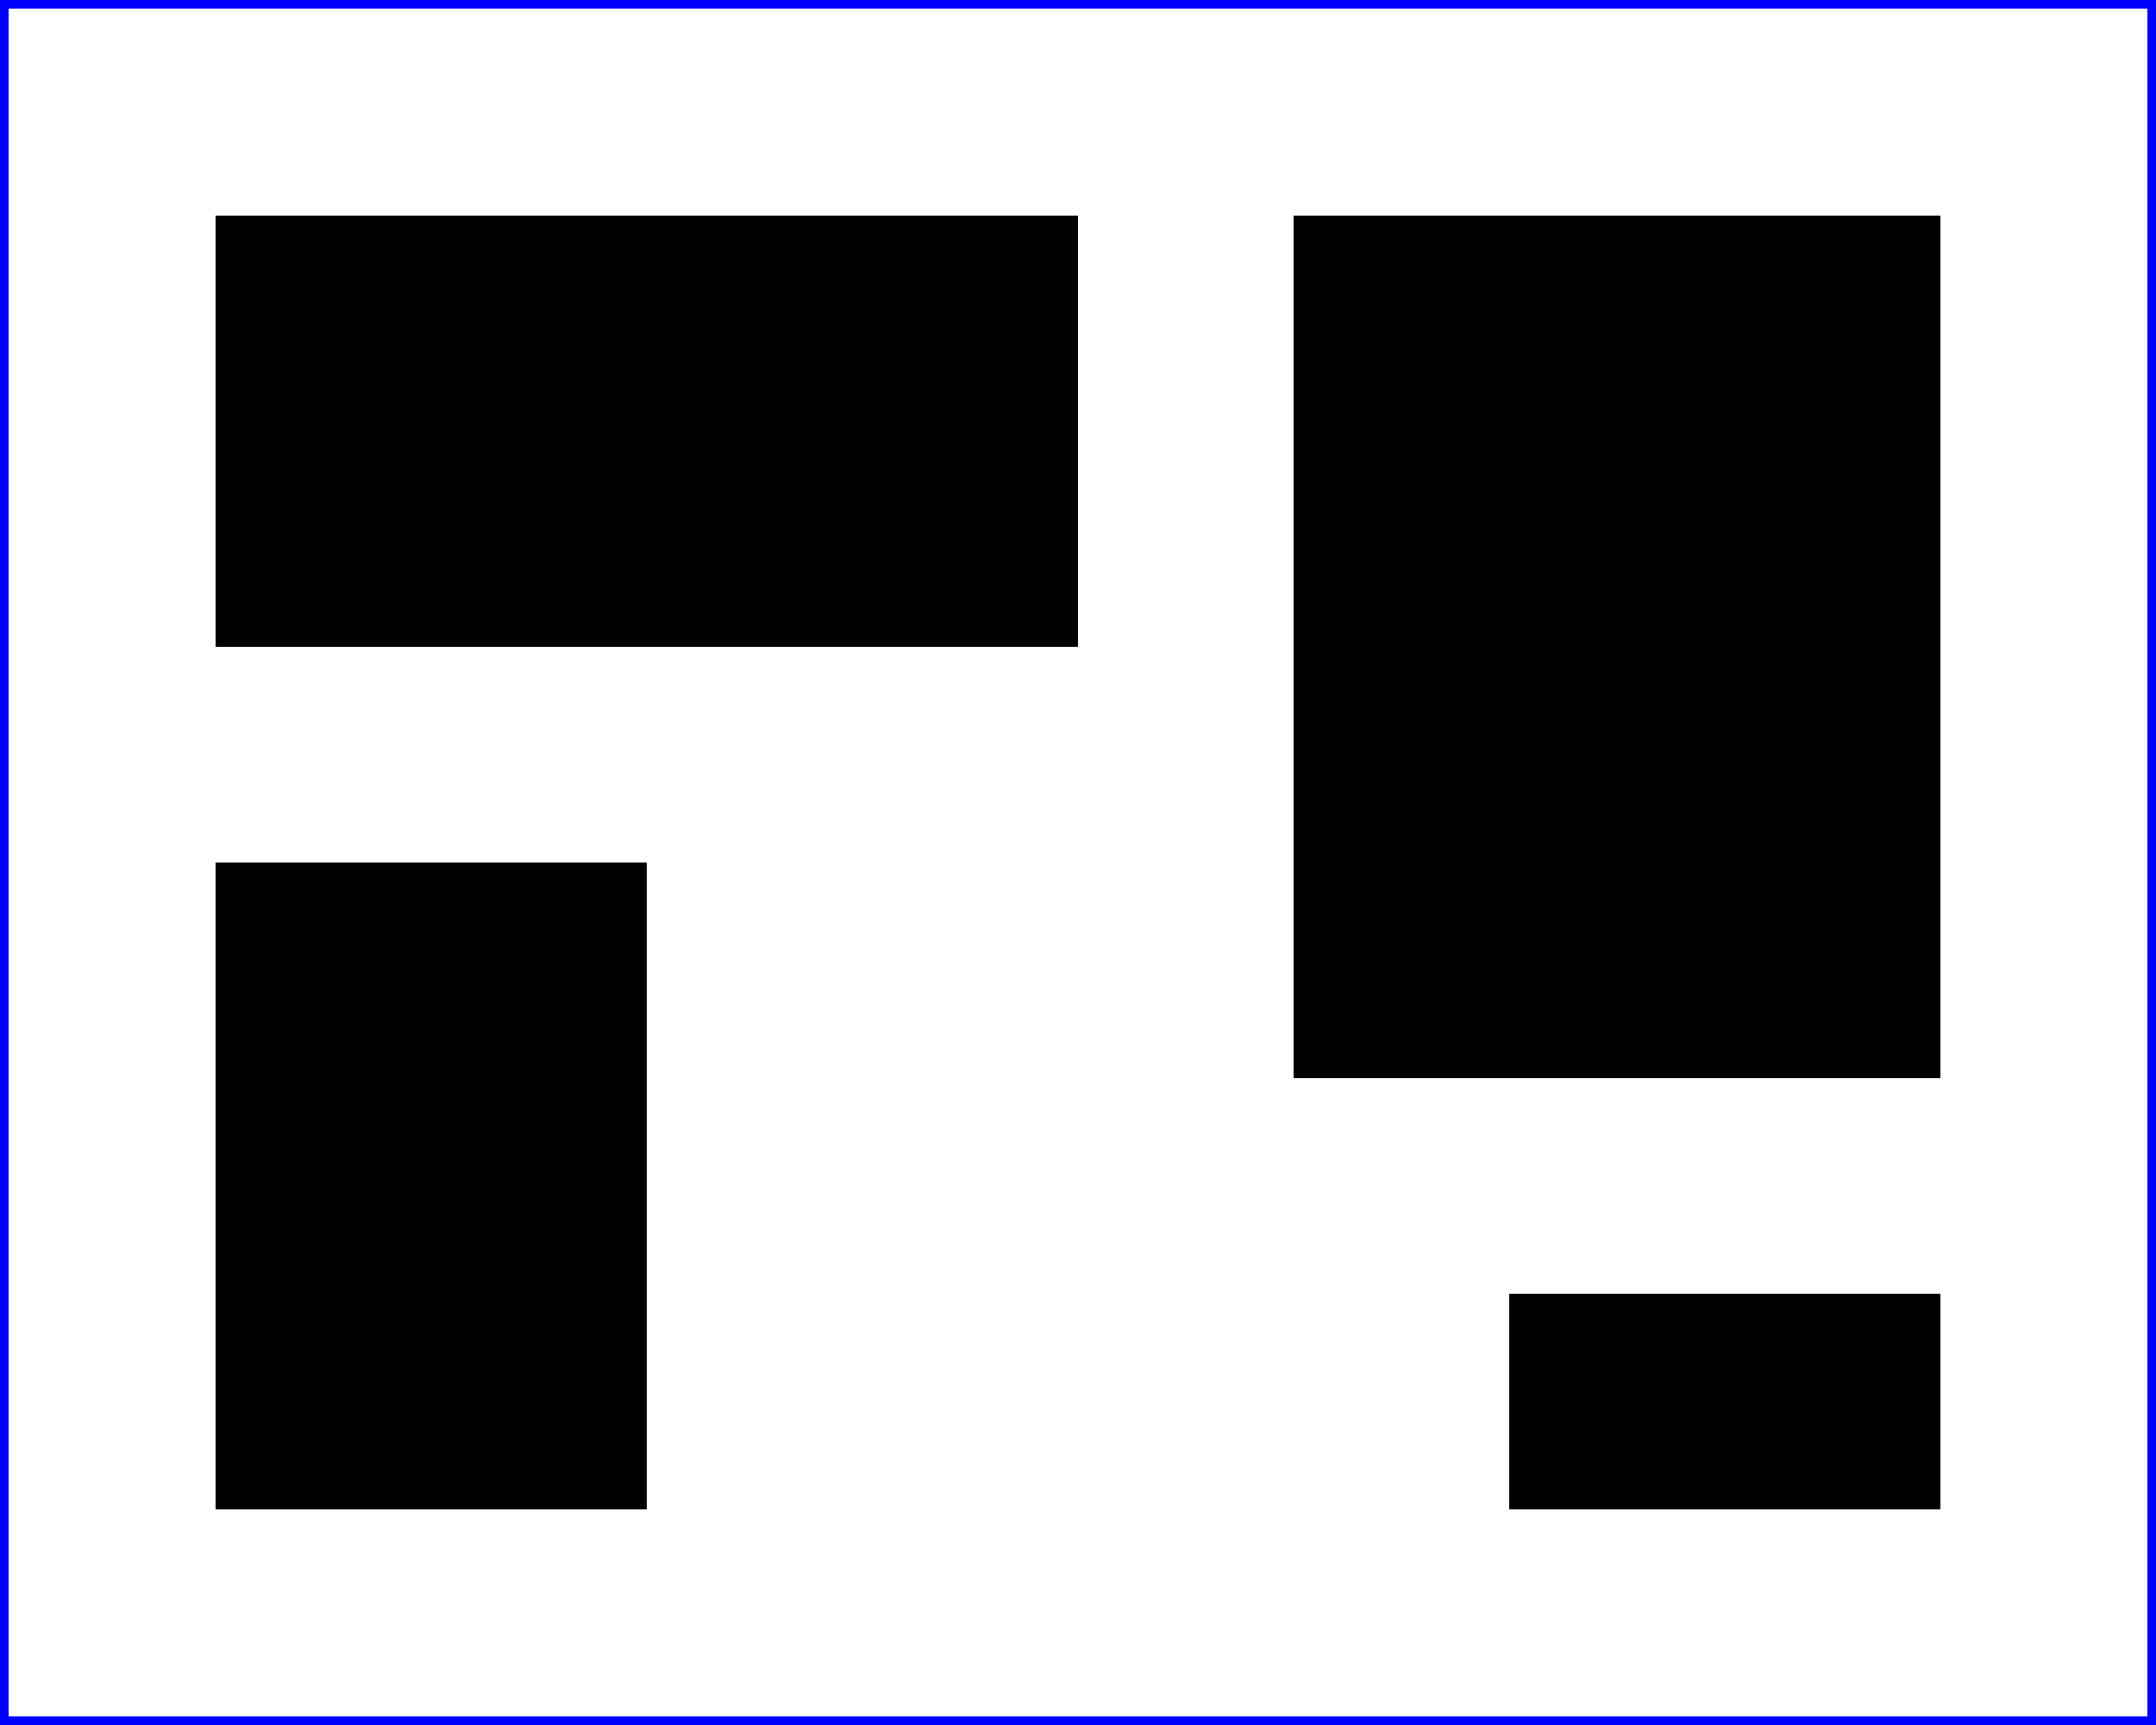
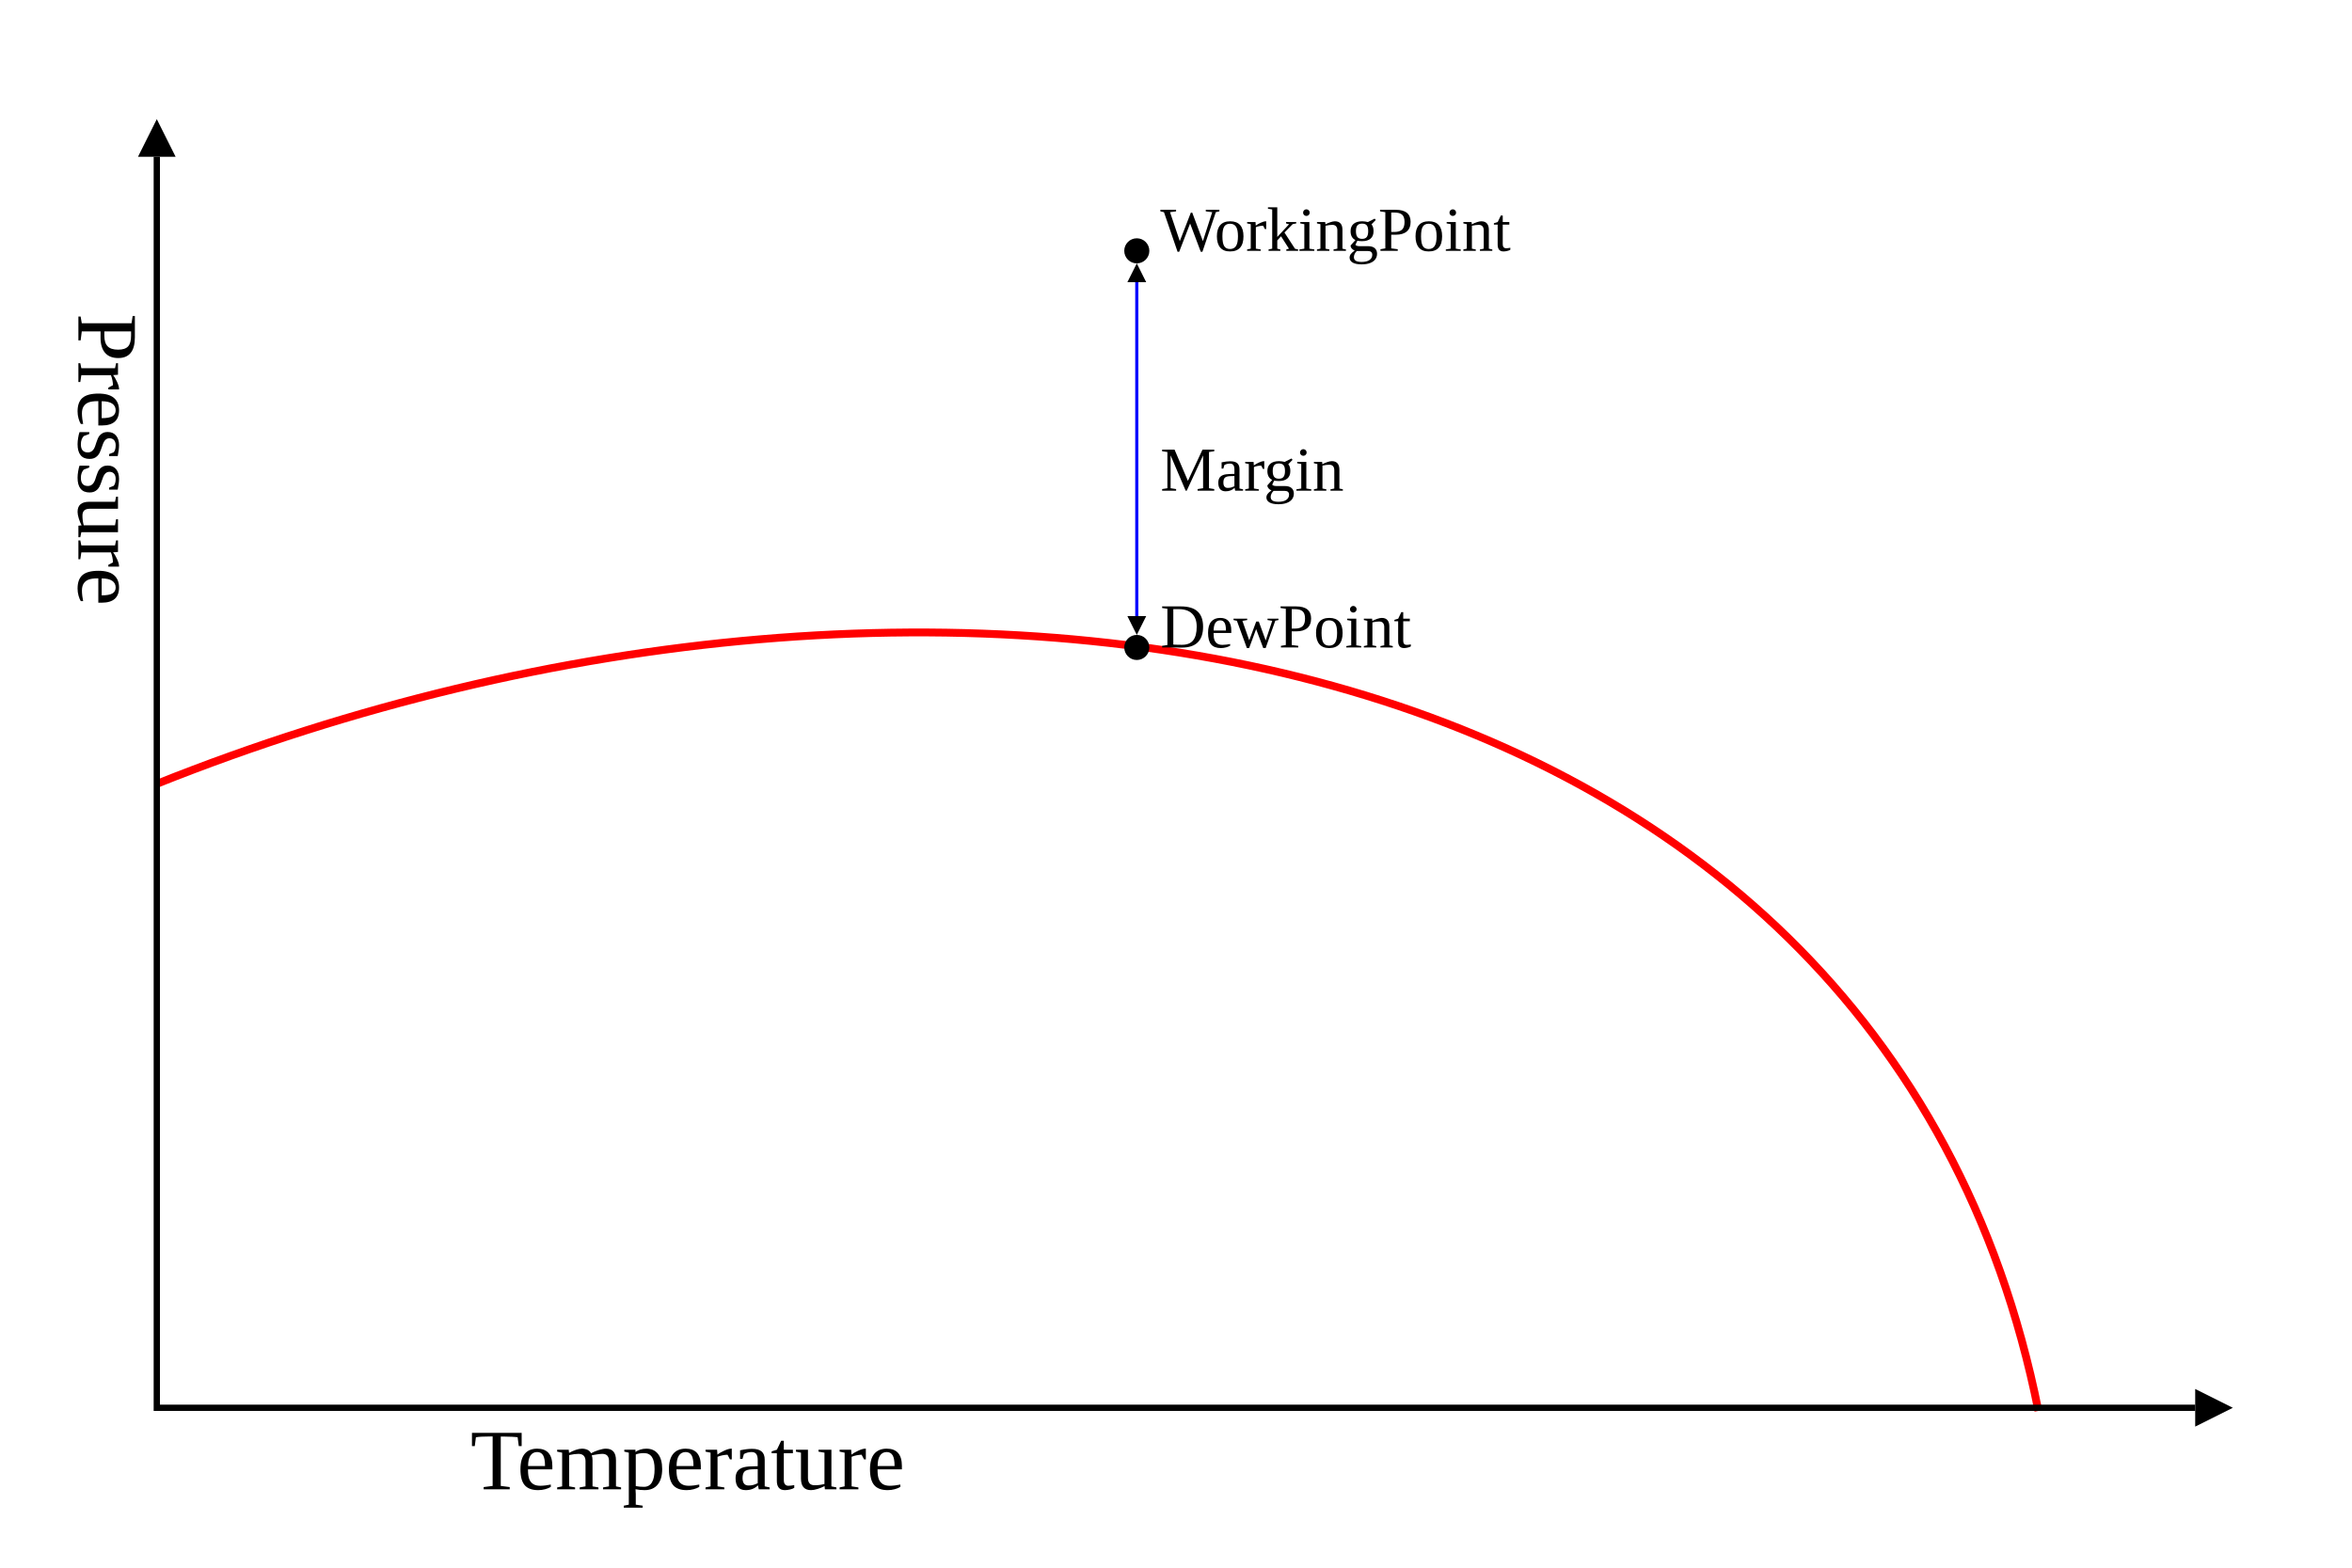
- <svg xmlns="http://www.w3.org/2000/svg" width="5cm" height="4cm" version="1.1">
-   <rect x="0.5cm" y="0.5cm" width="2cm" height="1cm" />
-   <rect x="0.5cm" y="2cm" width="1cm" height="1.5cm" />
-   <rect x="3cm" y="0.5cm" width="1.5cm" height="2cm" />
-   <rect x="3.5cm" y="3cm" width="1cm" height="0.5cm" />
-   <rect x=".01cm" y=".01cm" width="4.98cm" height="3.98cm" fill="none" stroke="blue" stroke-width=".02cm" />
+ <svg xmlns="http://www.w3.org/2000/svg" width="15cm" height="10cm" version="1.1" viewBox="0 0 1500 1000">
+   <defs>
+     <marker id="TriangleRight" viewBox="0 0 10 10" refX="0" refY="5" markerUnits="strokeWidth" markerWidth="8" markerHeight="6" orient="0">
+       <path d="M 0 0 L 10 5 L 0 10 z" />
+     </marker>
+     <marker id="TriangleUp" viewBox="0 0 10 10" refX="0" refY="5" markerUnits="strokeWidth" markerWidth="8" markerHeight="6" orient="-90">
+       <path d="M 0 0 L 10 5 L 0 10 z" />
+     </marker>
+     <marker id="TriangleDown" viewBox="0 0 10 10" refX="0" refY="5" markerUnits="strokeWidth" markerWidth="8" markerHeight="6" orient="90">
+       <path d="M 0 0 L 10 5 L 0 10 z" />
+     </marker>
+   </defs>
+   <style type="text/css">
+     .EnvelopePath { fill:none; stroke:red; stroke-width:5 }
+     .Axis { fill:none; stroke:black; stroke-width:4 }
+     .MarginLine { fill:none; stroke:blue; stroke-width:2 }
+   </style>
+   <path class="EnvelopePath" d="M100,500 C600,300 1200,400 1300,900" />
+   <circle cx="725" cy="160" r="8" />
+   <text x="740" y="160" font-size="40">WorkingPoint</text>
+   <circle cx="725" cy="413" r="8" />
+   <text x="740" y="413" font-size="40">DewPoint</text>
+   <path class="MarginLine" d="M725,180 L725,393" marker-start="url(#TriangleUp)" marker-end="url(#TriangleDown)" />
+   <text x="740" y="313" font-size="40">Margin</text>
+   <path class="Axis" d="M100,100 V898 H1400" marker-start="url(#TriangleUp)" marker-end="url(#TriangleRight)" />
+   <text x="300" y="950" font-size="55">Temperature</text>
+   <g transform="translate(50,200) rotate(90)">
+     <text x="0" y="0" font-size="55">Pressure</text>
+   </g>
</svg>
